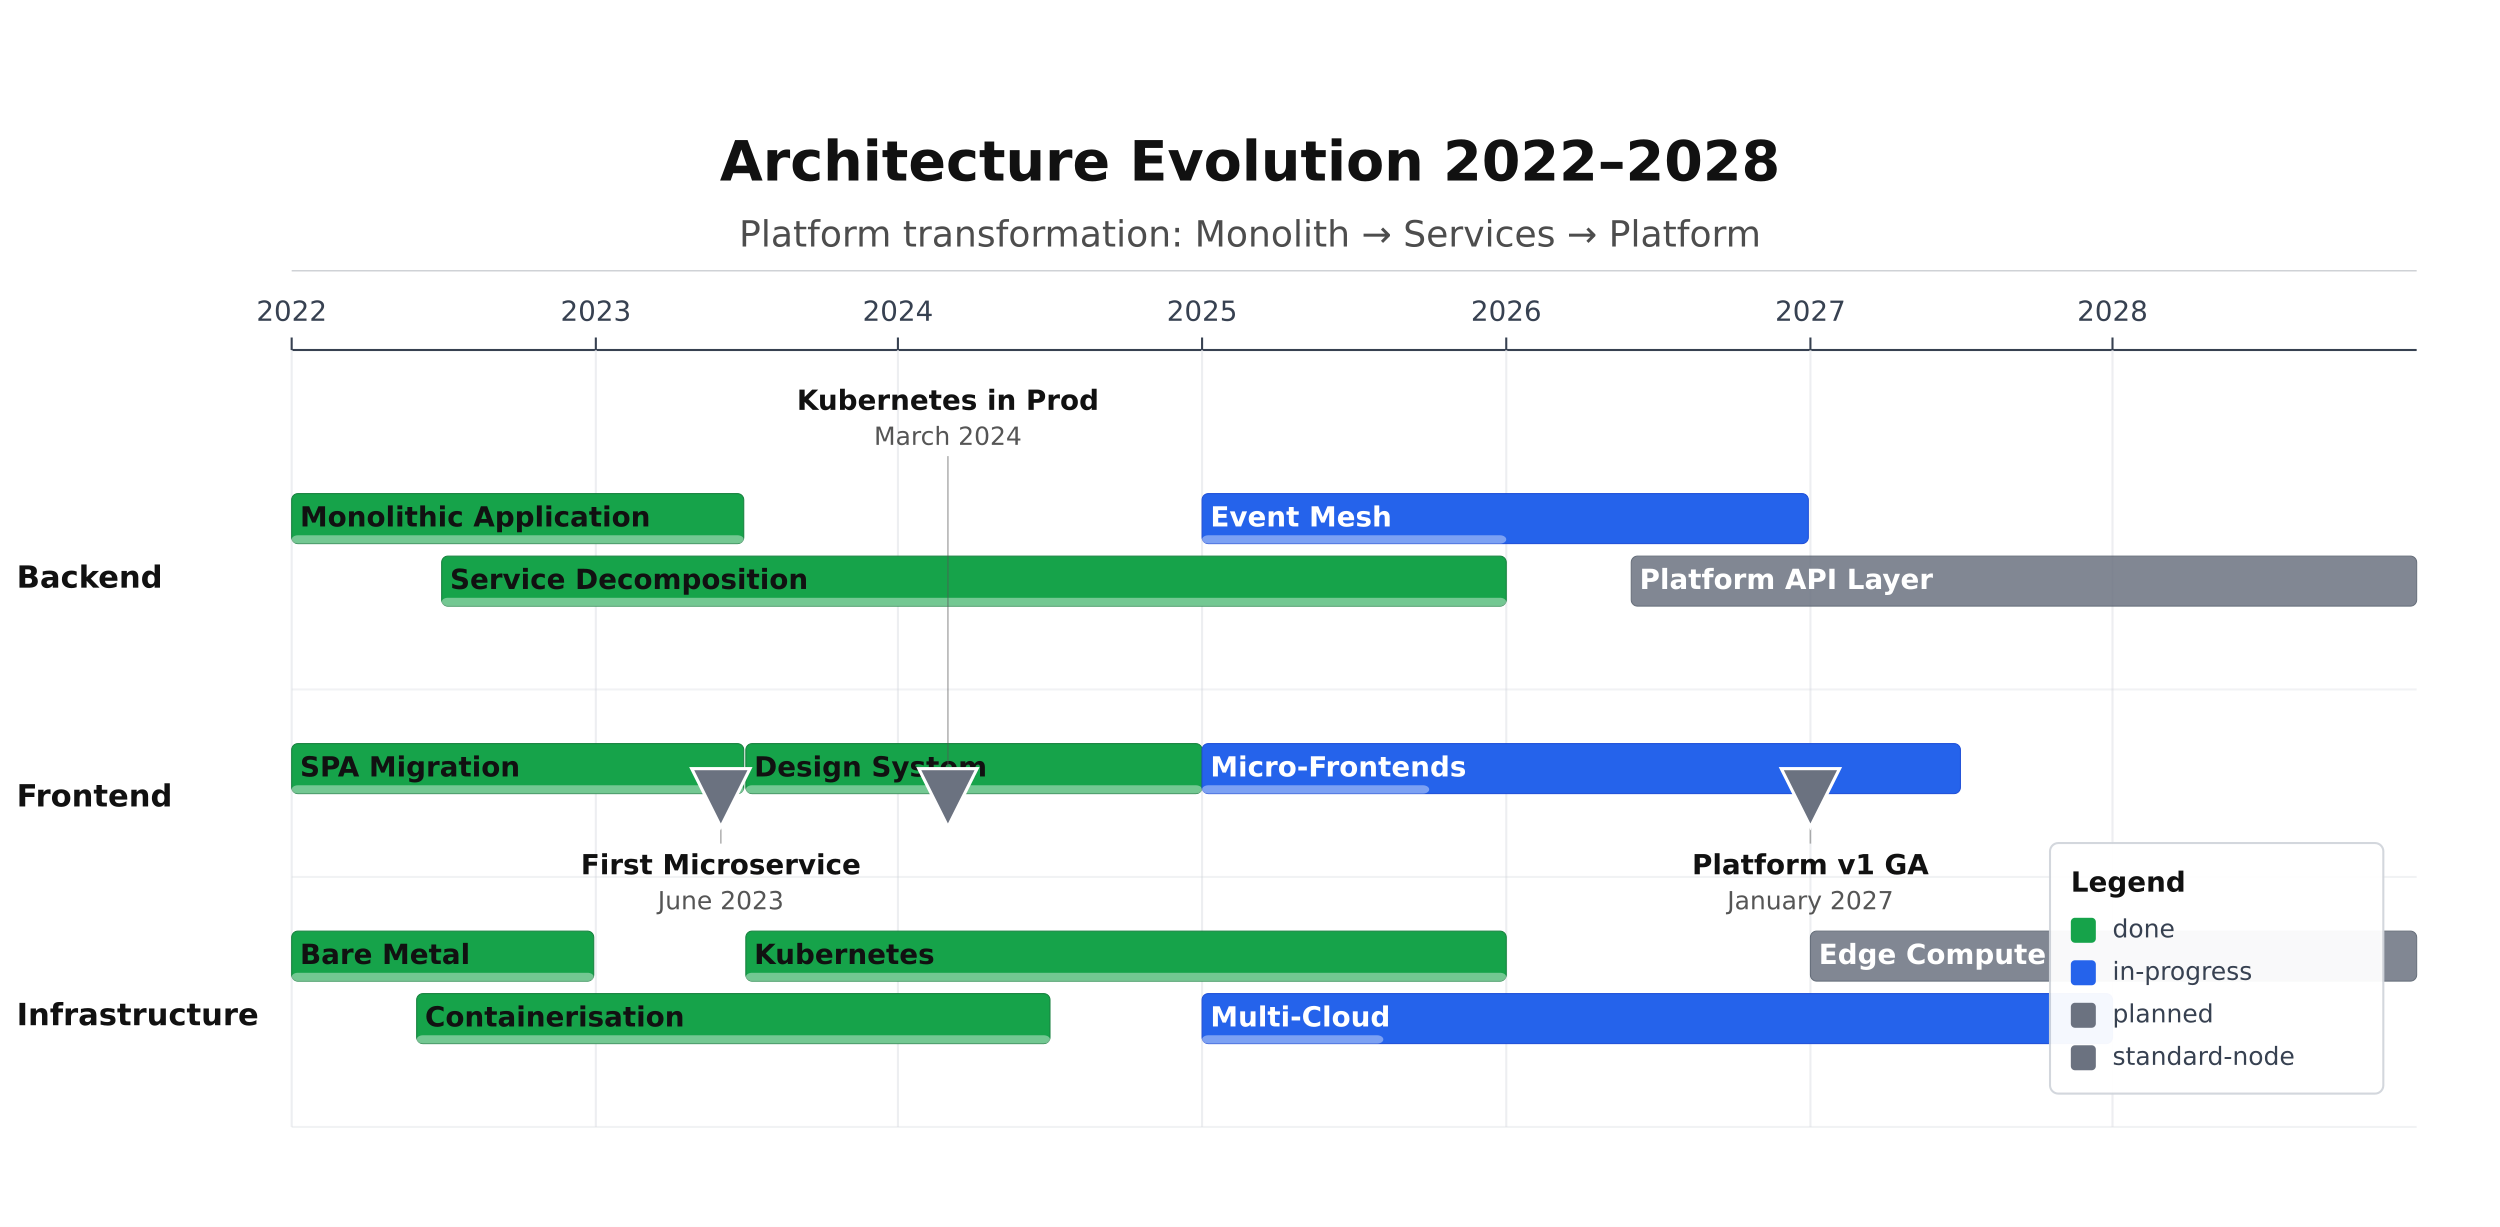
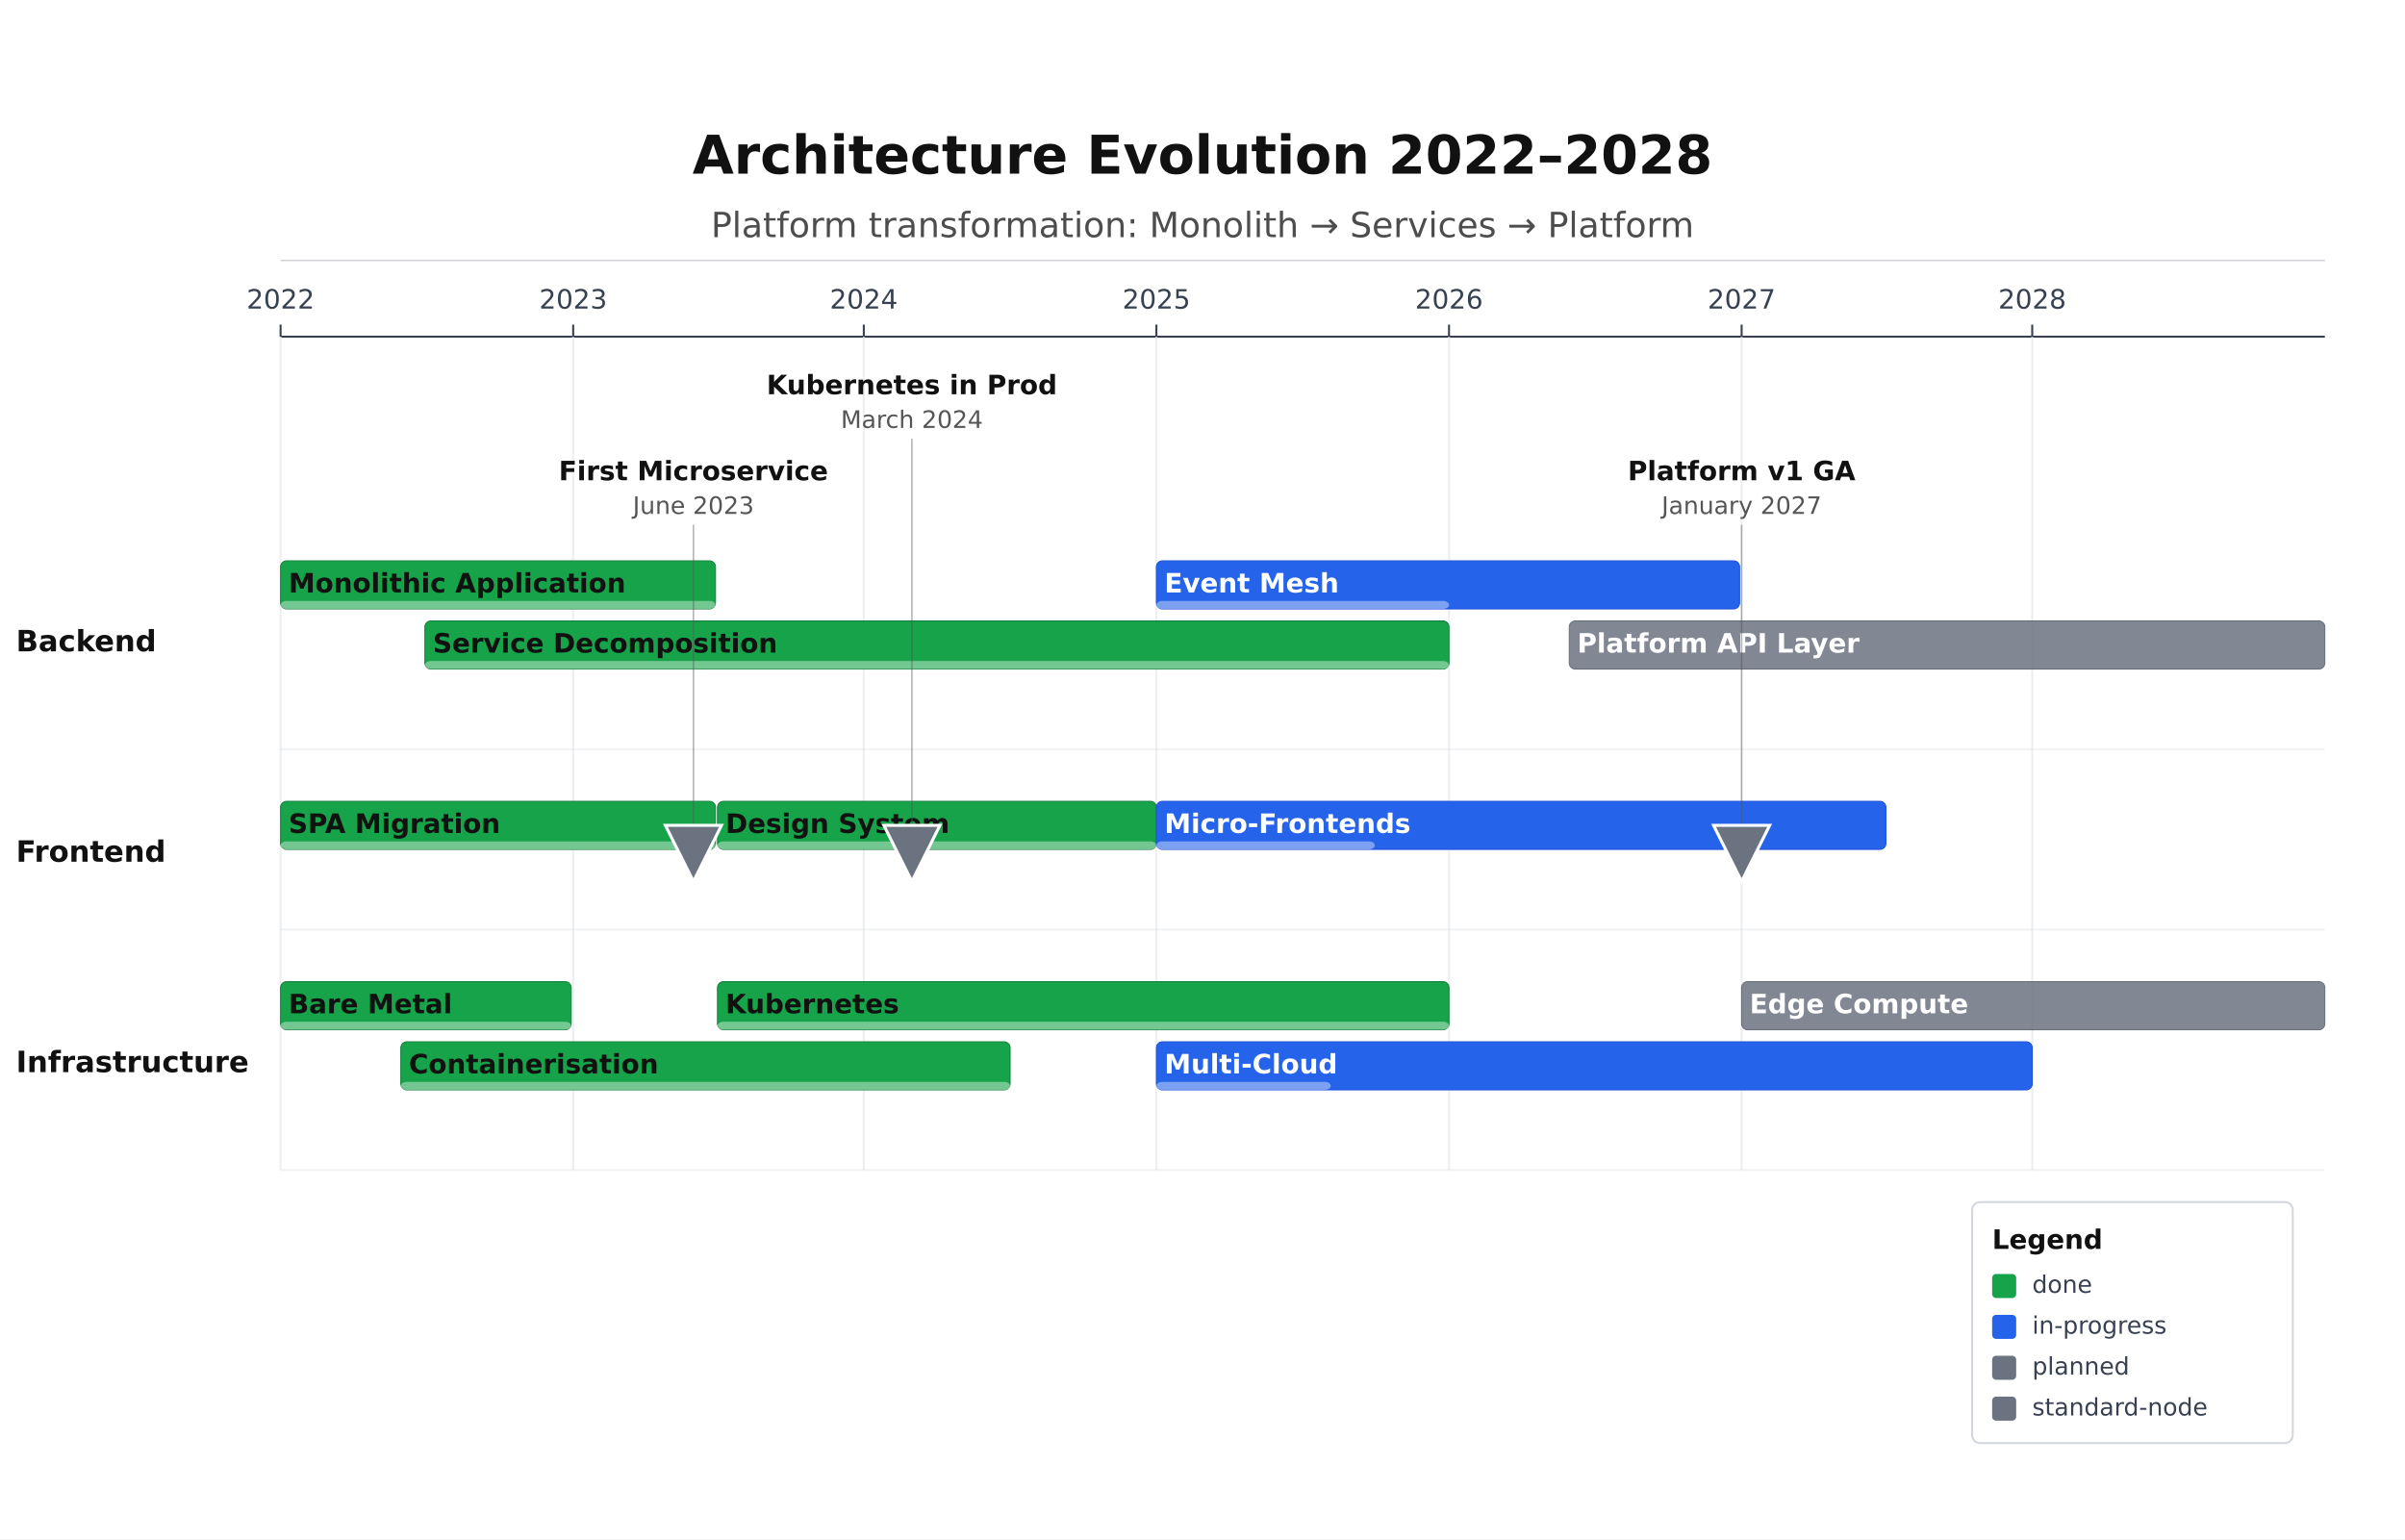
- <svg xmlns="http://www.w3.org/2000/svg" height="588.93" version="1.1" viewBox="0 0 1200 588.93" width="1200">
-   <rect fill="#FFFFFF" height="588.93" width="1200" x="0" y="0" />
+ <svg xmlns="http://www.w3.org/2000/svg" height="768.13" version="1.1" viewBox="0 0 1200 768.13" width="1200">
+   <rect fill="#FFFFFF" height="768.13" width="1200" x="0" y="0" />
  <text dominant-baseline="alphabetic" fill="#111111" font-family="DejaVu Sans, Courier New, Courier, monospace" font-size="26.67" font-weight="700" text-anchor="middle" x="600" y="86.67">Architecture Evolution 2022–2028</text>
  <text dominant-baseline="alphabetic" fill="#111111" font-family="DejaVu Sans, Courier New, Courier, monospace" font-size="17.33" font-weight="400" opacity="0.75" text-anchor="middle" x="600" y="118.33">Platform transformation: Monolith → Services → Platform</text>
  <line opacity="0.35" stroke="#374151" stroke-width="0.5" x1="140" x2="1160" y1="130" y2="130" />
  <line stroke="#374151" stroke-width="1" x1="140" x2="1160" y1="168" y2="168" />
  <line stroke="#374151" stroke-width="1" x1="140" x2="140" y1="162" y2="168" />
-   <line opacity="0.7" stroke="#E5E7EB" stroke-width="1" x1="140" x2="140" y1="168" y2="540.93" />
+   <line opacity="0.7" stroke="#E5E7EB" stroke-width="1" x1="140" x2="140" y1="168" y2="583.86" />
  <text dominant-baseline="alphabetic" fill="#374151" font-family="DejaVu Sans, Courier New, Courier, monospace" font-size="13.33" font-weight="400" text-anchor="middle" x="140" y="154">2022</text>
  <line stroke="#374151" stroke-width="1" x1="286" x2="286" y1="162" y2="168" />
-   <line opacity="0.7" stroke="#E5E7EB" stroke-width="1" x1="286" x2="286" y1="168" y2="540.93" />
+   <line opacity="0.7" stroke="#E5E7EB" stroke-width="1" x1="286" x2="286" y1="168" y2="583.86" />
  <text dominant-baseline="alphabetic" fill="#374151" font-family="DejaVu Sans, Courier New, Courier, monospace" font-size="13.33" font-weight="400" text-anchor="middle" x="286" y="154">2023</text>
  <line stroke="#374151" stroke-width="1" x1="431" x2="431" y1="162" y2="168" />
-   <line opacity="0.7" stroke="#E5E7EB" stroke-width="1" x1="431" x2="431" y1="168" y2="540.93" />
+   <line opacity="0.7" stroke="#E5E7EB" stroke-width="1" x1="431" x2="431" y1="168" y2="583.86" />
  <text dominant-baseline="alphabetic" fill="#374151" font-family="DejaVu Sans, Courier New, Courier, monospace" font-size="13.33" font-weight="400" text-anchor="middle" x="431" y="154">2024</text>
  <line stroke="#374151" stroke-width="1" x1="577" x2="577" y1="162" y2="168" />
-   <line opacity="0.7" stroke="#E5E7EB" stroke-width="1" x1="577" x2="577" y1="168" y2="540.93" />
+   <line opacity="0.7" stroke="#E5E7EB" stroke-width="1" x1="577" x2="577" y1="168" y2="583.86" />
  <text dominant-baseline="alphabetic" fill="#374151" font-family="DejaVu Sans, Courier New, Courier, monospace" font-size="13.33" font-weight="400" text-anchor="middle" x="577" y="154">2025</text>
  <line stroke="#374151" stroke-width="1" x1="723" x2="723" y1="162" y2="168" />
-   <line opacity="0.7" stroke="#E5E7EB" stroke-width="1" x1="723" x2="723" y1="168" y2="540.93" />
+   <line opacity="0.7" stroke="#E5E7EB" stroke-width="1" x1="723" x2="723" y1="168" y2="583.86" />
  <text dominant-baseline="alphabetic" fill="#374151" font-family="DejaVu Sans, Courier New, Courier, monospace" font-size="13.33" font-weight="400" text-anchor="middle" x="723" y="154">2026</text>
  <line stroke="#374151" stroke-width="1" x1="869" x2="869" y1="162" y2="168" />
-   <line opacity="0.7" stroke="#E5E7EB" stroke-width="1" x1="869" x2="869" y1="168" y2="540.93" />
+   <line opacity="0.7" stroke="#E5E7EB" stroke-width="1" x1="869" x2="869" y1="168" y2="583.86" />
  <text dominant-baseline="alphabetic" fill="#374151" font-family="DejaVu Sans, Courier New, Courier, monospace" font-size="13.33" font-weight="400" text-anchor="middle" x="869" y="154">2027</text>
  <line stroke="#374151" stroke-width="1" x1="1014" x2="1014" y1="162" y2="168" />
-   <line opacity="0.7" stroke="#E5E7EB" stroke-width="1" x1="1014" x2="1014" y1="168" y2="540.93" />
+   <line opacity="0.7" stroke="#E5E7EB" stroke-width="1" x1="1014" x2="1014" y1="168" y2="583.86" />
  <text dominant-baseline="alphabetic" fill="#374151" font-family="DejaVu Sans, Courier New, Courier, monospace" font-size="13.33" font-weight="400" text-anchor="middle" x="1014" y="154">2028</text>
-   <line opacity="0.3" stroke="#D1D5DB" stroke-width="1" x1="140" x2="1160" y1="330.93" y2="330.93" />
-   <text dominant-baseline="middle" fill="#111111" font-family="DejaVu Sans, Courier New, Courier, monospace" font-size="14.67" font-weight="700" text-anchor="start" x="8" y="277.93">Backend</text>
-   <line opacity="0.3" stroke="#D1D5DB" stroke-width="1" x1="140" x2="1160" y1="420.93" y2="420.93" />
-   <text dominant-baseline="middle" fill="#111111" font-family="DejaVu Sans, Courier New, Courier, monospace" font-size="14.67" font-weight="700" text-anchor="start" x="8" y="382.93">Frontend</text>
-   <line opacity="0.3" stroke="#D1D5DB" stroke-width="1" x1="140" x2="1160" y1="540.93" y2="540.93" />
-   <text dominant-baseline="middle" fill="#111111" font-family="DejaVu Sans, Courier New, Courier, monospace" font-size="14.67" font-weight="700" text-anchor="start" x="8" y="487.93">Infrastructure</text>
-   <rect fill="#16A34A" height="24" opacity="1" rx="3" stroke="#15803D" stroke-width="0.5" width="217" x="140" y="236.93" />
-   <rect fill="#FFFFFF" height="4" opacity="0.4" rx="3" width="217" x="140" y="256.93" />
-   <text dominant-baseline="middle" fill="#111111" font-family="DejaVu Sans, Courier New, Courier, monospace" font-size="13.33" font-weight="600" text-anchor="start" x="144" y="248.93">Monolithic Application</text>
-   <rect fill="#16A34A" height="24" opacity="1" rx="3" stroke="#15803D" stroke-width="0.5" width="511" x="212" y="266.93" />
-   <rect fill="#FFFFFF" height="4" opacity="0.4" rx="3" width="511" x="212" y="286.93" />
-   <text dominant-baseline="middle" fill="#111111" font-family="DejaVu Sans, Courier New, Courier, monospace" font-size="13.33" font-weight="600" text-anchor="start" x="216" y="278.93">Service Decomposition</text>
-   <rect fill="#2563EB" height="24" opacity="1" rx="3" stroke="#1D4ED8" stroke-width="0.5" width="291" x="577" y="236.93" />
-   <rect fill="#FFFFFF" height="4" opacity="0.4" rx="3" width="146" x="577" y="256.93" />
-   <text dominant-baseline="middle" fill="#FFFFFF" font-family="DejaVu Sans, Courier New, Courier, monospace" font-size="13.33" font-weight="600" text-anchor="start" x="581" y="248.93">Event Mesh</text>
-   <rect fill="#6B7280" height="24" opacity="0.85" rx="3" stroke="#4B5563" stroke-width="0.5" width="377" x="783" y="266.93" />
-   <text dominant-baseline="middle" fill="#FFFFFF" font-family="DejaVu Sans, Courier New, Courier, monospace" font-size="13.33" font-weight="600" text-anchor="start" x="787" y="278.93">Platform API Layer</text>
-   <rect fill="#16A34A" height="24" opacity="1" rx="3" stroke="#15803D" stroke-width="0.5" width="217" x="140" y="356.93" />
-   <rect fill="#FFFFFF" height="4" opacity="0.4" rx="3" width="217" x="140" y="376.93" />
-   <text dominant-baseline="middle" fill="#111111" font-family="DejaVu Sans, Courier New, Courier, monospace" font-size="13.33" font-weight="600" text-anchor="start" x="144" y="368.93">SPA Migration</text>
-   <rect fill="#16A34A" height="24" opacity="1" rx="3" stroke="#15803D" stroke-width="0.5" width="219" x="358" y="356.93" />
-   <rect fill="#FFFFFF" height="4" opacity="0.4" rx="3" width="219" x="358" y="376.93" />
-   <text dominant-baseline="middle" fill="#111111" font-family="DejaVu Sans, Courier New, Courier, monospace" font-size="13.33" font-weight="600" text-anchor="start" x="362" y="368.93">Design System</text>
-   <rect fill="#2563EB" height="24" opacity="1" rx="3" stroke="#1D4ED8" stroke-width="0.5" width="364" x="577" y="356.93" />
-   <rect fill="#FFFFFF" height="4" opacity="0.4" rx="3" width="109" x="577" y="376.93" />
-   <text dominant-baseline="middle" fill="#FFFFFF" font-family="DejaVu Sans, Courier New, Courier, monospace" font-size="13.33" font-weight="600" text-anchor="start" x="581" y="368.93">Micro-Frontends</text>
-   <rect fill="#16A34A" height="24" opacity="1" rx="3" stroke="#15803D" stroke-width="0.5" width="145" x="140" y="446.93" />
-   <rect fill="#FFFFFF" height="4" opacity="0.4" rx="3" width="145" x="140" y="466.93" />
-   <text dominant-baseline="middle" fill="#111111" font-family="DejaVu Sans, Courier New, Courier, monospace" font-size="13.33" font-weight="600" text-anchor="start" x="144" y="458.93">Bare Metal</text>
-   <rect fill="#16A34A" height="24" opacity="1" rx="3" stroke="#15803D" stroke-width="0.5" width="304" x="200" y="476.93" />
-   <rect fill="#FFFFFF" height="4" opacity="0.4" rx="3" width="304" x="200" y="496.93" />
-   <text dominant-baseline="middle" fill="#111111" font-family="DejaVu Sans, Courier New, Courier, monospace" font-size="13.33" font-weight="600" text-anchor="start" x="204" y="488.93">Containerisation</text>
-   <rect fill="#16A34A" height="24" opacity="1" rx="3" stroke="#15803D" stroke-width="0.5" width="365" x="358" y="446.93" />
-   <rect fill="#FFFFFF" height="4" opacity="0.4" rx="3" width="365" x="358" y="466.93" />
-   <text dominant-baseline="middle" fill="#111111" font-family="DejaVu Sans, Courier New, Courier, monospace" font-size="13.33" font-weight="600" text-anchor="start" x="362" y="458.93">Kubernetes</text>
-   <rect fill="#2563EB" height="24" opacity="1" rx="3" stroke="#1D4ED8" stroke-width="0.5" width="437" x="577" y="476.93" />
-   <rect fill="#FFFFFF" height="4" opacity="0.4" rx="3" width="87" x="577" y="496.93" />
-   <text dominant-baseline="middle" fill="#FFFFFF" font-family="DejaVu Sans, Courier New, Courier, monospace" font-size="13.33" font-weight="600" text-anchor="start" x="581" y="488.93">Multi-Cloud</text>
-   <rect fill="#6B7280" height="24" opacity="0.85" rx="3" stroke="#4B5563" stroke-width="0.5" width="291" x="869" y="446.93" />
-   <text dominant-baseline="middle" fill="#FFFFFF" font-family="DejaVu Sans, Courier New, Courier, monospace" font-size="13.33" font-weight="600" text-anchor="start" x="873" y="458.93">Edge Compute</text>
-   <line opacity="0.45" stroke="#555555" stroke-width="0.75" x1="346" x2="346" y1="396.93" y2="404.93" />
-   <path d="M 332 368.93 L 360 368.93 L 346 396.93 Z" fill="#6B7280" stroke="#FFFFFF" stroke-width="1.5" />
-   <text dominant-baseline="alphabetic" fill="#111111" font-family="DejaVu Sans, Courier New, Courier, monospace" font-size="13.33" font-weight="600" text-anchor="middle" x="346" y="419.66">First Microservice</text>
-   <text dominant-baseline="alphabetic" fill="#555555" font-family="DejaVu Sans, Courier New, Courier, monospace" font-size="12" font-weight="400" text-anchor="middle" x="346" y="436.46">June 2023</text>
-   <line opacity="0.45" stroke="#555555" stroke-width="0.75" x1="455" x2="455" y1="218.93" y2="368.93" />
-   <path d="M 441 368.93 L 469 368.93 L 455 396.93 Z" fill="#6B7280" stroke="#FFFFFF" stroke-width="1.5" />
+   <line opacity="0.3" stroke="#D1D5DB" stroke-width="1" x1="140" x2="1160" y1="373.86" y2="373.86" />
+   <text dominant-baseline="middle" fill="#111111" font-family="DejaVu Sans, Courier New, Courier, monospace" font-size="14.67" font-weight="700" text-anchor="start" x="8" y="320.86">Backend</text>
+   <line opacity="0.3" stroke="#D1D5DB" stroke-width="1" x1="140" x2="1160" y1="463.86" y2="463.86" />
+   <text dominant-baseline="middle" fill="#111111" font-family="DejaVu Sans, Courier New, Courier, monospace" font-size="14.67" font-weight="700" text-anchor="start" x="8" y="425.86">Frontend</text>
+   <line opacity="0.3" stroke="#D1D5DB" stroke-width="1" x1="140" x2="1160" y1="583.86" y2="583.86" />
+   <text dominant-baseline="middle" fill="#111111" font-family="DejaVu Sans, Courier New, Courier, monospace" font-size="14.67" font-weight="700" text-anchor="start" x="8" y="530.86">Infrastructure</text>
+   <rect fill="#16A34A" height="24" opacity="1" rx="3" stroke="#15803D" stroke-width="0.5" width="217" x="140" y="279.86" />
+   <rect fill="#FFFFFF" height="4" opacity="0.4" rx="3" width="217" x="140" y="299.86" />
+   <text dominant-baseline="middle" fill="#111111" font-family="DejaVu Sans, Courier New, Courier, monospace" font-size="13.33" font-weight="600" text-anchor="start" x="144" y="291.86">Monolithic Application</text>
+   <rect fill="#16A34A" height="24" opacity="1" rx="3" stroke="#15803D" stroke-width="0.5" width="511" x="212" y="309.86" />
+   <rect fill="#FFFFFF" height="4" opacity="0.4" rx="3" width="511" x="212" y="329.86" />
+   <text dominant-baseline="middle" fill="#111111" font-family="DejaVu Sans, Courier New, Courier, monospace" font-size="13.33" font-weight="600" text-anchor="start" x="216" y="321.86">Service Decomposition</text>
+   <rect fill="#2563EB" height="24" opacity="1" rx="3" stroke="#1D4ED8" stroke-width="0.5" width="291" x="577" y="279.86" />
+   <rect fill="#FFFFFF" height="4" opacity="0.4" rx="3" width="146" x="577" y="299.86" />
+   <text dominant-baseline="middle" fill="#FFFFFF" font-family="DejaVu Sans, Courier New, Courier, monospace" font-size="13.33" font-weight="600" text-anchor="start" x="581" y="291.86">Event Mesh</text>
+   <rect fill="#6B7280" height="24" opacity="0.85" rx="3" stroke="#4B5563" stroke-width="0.5" width="377" x="783" y="309.86" />
+   <text dominant-baseline="middle" fill="#FFFFFF" font-family="DejaVu Sans, Courier New, Courier, monospace" font-size="13.33" font-weight="600" text-anchor="start" x="787" y="321.86">Platform API Layer</text>
+   <rect fill="#16A34A" height="24" opacity="1" rx="3" stroke="#15803D" stroke-width="0.5" width="217" x="140" y="399.86" />
+   <rect fill="#FFFFFF" height="4" opacity="0.4" rx="3" width="217" x="140" y="419.86" />
+   <text dominant-baseline="middle" fill="#111111" font-family="DejaVu Sans, Courier New, Courier, monospace" font-size="13.33" font-weight="600" text-anchor="start" x="144" y="411.86">SPA Migration</text>
+   <rect fill="#16A34A" height="24" opacity="1" rx="3" stroke="#15803D" stroke-width="0.5" width="219" x="358" y="399.86" />
+   <rect fill="#FFFFFF" height="4" opacity="0.4" rx="3" width="219" x="358" y="419.86" />
+   <text dominant-baseline="middle" fill="#111111" font-family="DejaVu Sans, Courier New, Courier, monospace" font-size="13.33" font-weight="600" text-anchor="start" x="362" y="411.86">Design System</text>
+   <rect fill="#2563EB" height="24" opacity="1" rx="3" stroke="#1D4ED8" stroke-width="0.5" width="364" x="577" y="399.86" />
+   <rect fill="#FFFFFF" height="4" opacity="0.4" rx="3" width="109" x="577" y="419.86" />
+   <text dominant-baseline="middle" fill="#FFFFFF" font-family="DejaVu Sans, Courier New, Courier, monospace" font-size="13.33" font-weight="600" text-anchor="start" x="581" y="411.86">Micro-Frontends</text>
+   <rect fill="#16A34A" height="24" opacity="1" rx="3" stroke="#15803D" stroke-width="0.5" width="145" x="140" y="489.86" />
+   <rect fill="#FFFFFF" height="4" opacity="0.4" rx="3" width="145" x="140" y="509.86" />
+   <text dominant-baseline="middle" fill="#111111" font-family="DejaVu Sans, Courier New, Courier, monospace" font-size="13.33" font-weight="600" text-anchor="start" x="144" y="501.86">Bare Metal</text>
+   <rect fill="#16A34A" height="24" opacity="1" rx="3" stroke="#15803D" stroke-width="0.5" width="304" x="200" y="519.86" />
+   <rect fill="#FFFFFF" height="4" opacity="0.4" rx="3" width="304" x="200" y="539.86" />
+   <text dominant-baseline="middle" fill="#111111" font-family="DejaVu Sans, Courier New, Courier, monospace" font-size="13.33" font-weight="600" text-anchor="start" x="204" y="531.86">Containerisation</text>
+   <rect fill="#16A34A" height="24" opacity="1" rx="3" stroke="#15803D" stroke-width="0.5" width="365" x="358" y="489.86" />
+   <rect fill="#FFFFFF" height="4" opacity="0.4" rx="3" width="365" x="358" y="509.86" />
+   <text dominant-baseline="middle" fill="#111111" font-family="DejaVu Sans, Courier New, Courier, monospace" font-size="13.33" font-weight="600" text-anchor="start" x="362" y="501.86">Kubernetes</text>
+   <rect fill="#2563EB" height="24" opacity="1" rx="3" stroke="#1D4ED8" stroke-width="0.5" width="437" x="577" y="519.86" />
+   <rect fill="#FFFFFF" height="4" opacity="0.4" rx="3" width="87" x="577" y="539.86" />
+   <text dominant-baseline="middle" fill="#FFFFFF" font-family="DejaVu Sans, Courier New, Courier, monospace" font-size="13.33" font-weight="600" text-anchor="start" x="581" y="531.86">Multi-Cloud</text>
+   <rect fill="#6B7280" height="24" opacity="0.85" rx="3" stroke="#4B5563" stroke-width="0.5" width="291" x="869" y="489.86" />
+   <text dominant-baseline="middle" fill="#FFFFFF" font-family="DejaVu Sans, Courier New, Courier, monospace" font-size="13.33" font-weight="600" text-anchor="start" x="873" y="501.86">Edge Compute</text>
+   <line opacity="0.45" stroke="#555555" stroke-width="0.75" x1="346" x2="346" y1="261.86" y2="411.86" />
+   <path d="M 332 411.86 L 360 411.86 L 346 439.86 Z" fill="#6B7280" stroke="#FFFFFF" stroke-width="1.5" />
+   <text dominant-baseline="alphabetic" fill="#111111" font-family="DejaVu Sans, Courier New, Courier, monospace" font-size="13.33" font-weight="600" text-anchor="middle" x="346" y="239.66">First Microservice</text>
+   <text dominant-baseline="alphabetic" fill="#555555" font-family="DejaVu Sans, Courier New, Courier, monospace" font-size="12" font-weight="400" text-anchor="middle" x="346" y="256.46">June 2023</text>
+   <line opacity="0.45" stroke="#555555" stroke-width="0.75" x1="455" x2="455" y1="218.93" y2="411.86" />
+   <path d="M 441 411.86 L 469 411.86 L 455 439.86 Z" fill="#6B7280" stroke="#FFFFFF" stroke-width="1.5" />
  <text dominant-baseline="alphabetic" fill="#111111" font-family="DejaVu Sans, Courier New, Courier, monospace" font-size="13.33" font-weight="600" text-anchor="middle" x="455" y="196.73">Kubernetes in Prod</text>
  <text dominant-baseline="alphabetic" fill="#555555" font-family="DejaVu Sans, Courier New, Courier, monospace" font-size="12" font-weight="400" text-anchor="middle" x="455" y="213.53">March 2024</text>
-   <line opacity="0.45" stroke="#555555" stroke-width="0.75" x1="869" x2="869" y1="396.93" y2="404.93" />
-   <path d="M 855 368.93 L 883 368.93 L 869 396.93 Z" fill="#6B7280" stroke="#FFFFFF" stroke-width="1.5" />
-   <text dominant-baseline="alphabetic" fill="#111111" font-family="DejaVu Sans, Courier New, Courier, monospace" font-size="13.33" font-weight="600" text-anchor="middle" x="869" y="419.66">Platform v1 GA</text>
-   <text dominant-baseline="alphabetic" fill="#555555" font-family="DejaVu Sans, Courier New, Courier, monospace" font-size="12" font-weight="400" text-anchor="middle" x="869" y="436.46">January 2027</text>
-   <rect fill="#FFFFFF" height="120.27" opacity="0.95" rx="4" stroke="#D1D5DB" stroke-width="1" width="160" x="984" y="404.66" />
-   <text dominant-baseline="alphabetic" fill="#111111" font-family="DejaVu Sans, Courier New, Courier, monospace" font-size="13.33" font-weight="700" text-anchor="start" x="994" y="428">Legend</text>
-   <rect fill="#16A34A" height="12" rx="2" width="12" x="994" y="440.53" />
-   <text dominant-baseline="middle" fill="#374151" font-family="DejaVu Sans, Courier New, Courier, monospace" font-size="12" font-weight="400" text-anchor="start" x="1014" y="446.53">done</text>
-   <rect fill="#2563EB" height="12" rx="2" width="12" x="994" y="460.93" />
-   <text dominant-baseline="middle" fill="#374151" font-family="DejaVu Sans, Courier New, Courier, monospace" font-size="12" font-weight="400" text-anchor="start" x="1014" y="466.93">in-progress</text>
-   <rect fill="#6B7280" height="12" rx="2" width="12" x="994" y="481.33" />
-   <text dominant-baseline="middle" fill="#374151" font-family="DejaVu Sans, Courier New, Courier, monospace" font-size="12" font-weight="400" text-anchor="start" x="1014" y="487.33">planned</text>
-   <rect fill="#6B7280" height="12" rx="2" width="12" x="994" y="501.73" />
-   <text dominant-baseline="middle" fill="#374151" font-family="DejaVu Sans, Courier New, Courier, monospace" font-size="12" font-weight="400" text-anchor="start" x="1014" y="507.73">standard-node</text>
+   <line opacity="0.45" stroke="#555555" stroke-width="0.75" x1="869" x2="869" y1="261.86" y2="411.86" />
+   <path d="M 855 411.86 L 883 411.86 L 869 439.86 Z" fill="#6B7280" stroke="#FFFFFF" stroke-width="1.5" />
+   <text dominant-baseline="alphabetic" fill="#111111" font-family="DejaVu Sans, Courier New, Courier, monospace" font-size="13.33" font-weight="600" text-anchor="middle" x="869" y="239.66">Platform v1 GA</text>
+   <text dominant-baseline="alphabetic" fill="#555555" font-family="DejaVu Sans, Courier New, Courier, monospace" font-size="12" font-weight="400" text-anchor="middle" x="869" y="256.46">January 2027</text>
+   <rect fill="#FFFFFF" height="120.27" opacity="0.95" rx="4" stroke="#D1D5DB" stroke-width="1" width="160" x="984" y="599.86" />
+   <text dominant-baseline="alphabetic" fill="#111111" font-family="DejaVu Sans, Courier New, Courier, monospace" font-size="13.33" font-weight="700" text-anchor="start" x="994" y="623.19">Legend</text>
+   <rect fill="#16A34A" height="12" rx="2" width="12" x="994" y="635.73" />
+   <text dominant-baseline="middle" fill="#374151" font-family="DejaVu Sans, Courier New, Courier, monospace" font-size="12" font-weight="400" text-anchor="start" x="1014" y="641.73">done</text>
+   <rect fill="#2563EB" height="12" rx="2" width="12" x="994" y="656.13" />
+   <text dominant-baseline="middle" fill="#374151" font-family="DejaVu Sans, Courier New, Courier, monospace" font-size="12" font-weight="400" text-anchor="start" x="1014" y="662.13">in-progress</text>
+   <rect fill="#6B7280" height="12" rx="2" width="12" x="994" y="676.53" />
+   <text dominant-baseline="middle" fill="#374151" font-family="DejaVu Sans, Courier New, Courier, monospace" font-size="12" font-weight="400" text-anchor="start" x="1014" y="682.53">planned</text>
+   <rect fill="#6B7280" height="12" rx="2" width="12" x="994" y="696.93" />
+   <text dominant-baseline="middle" fill="#374151" font-family="DejaVu Sans, Courier New, Courier, monospace" font-size="12" font-weight="400" text-anchor="start" x="1014" y="702.93">standard-node</text>
</svg>
